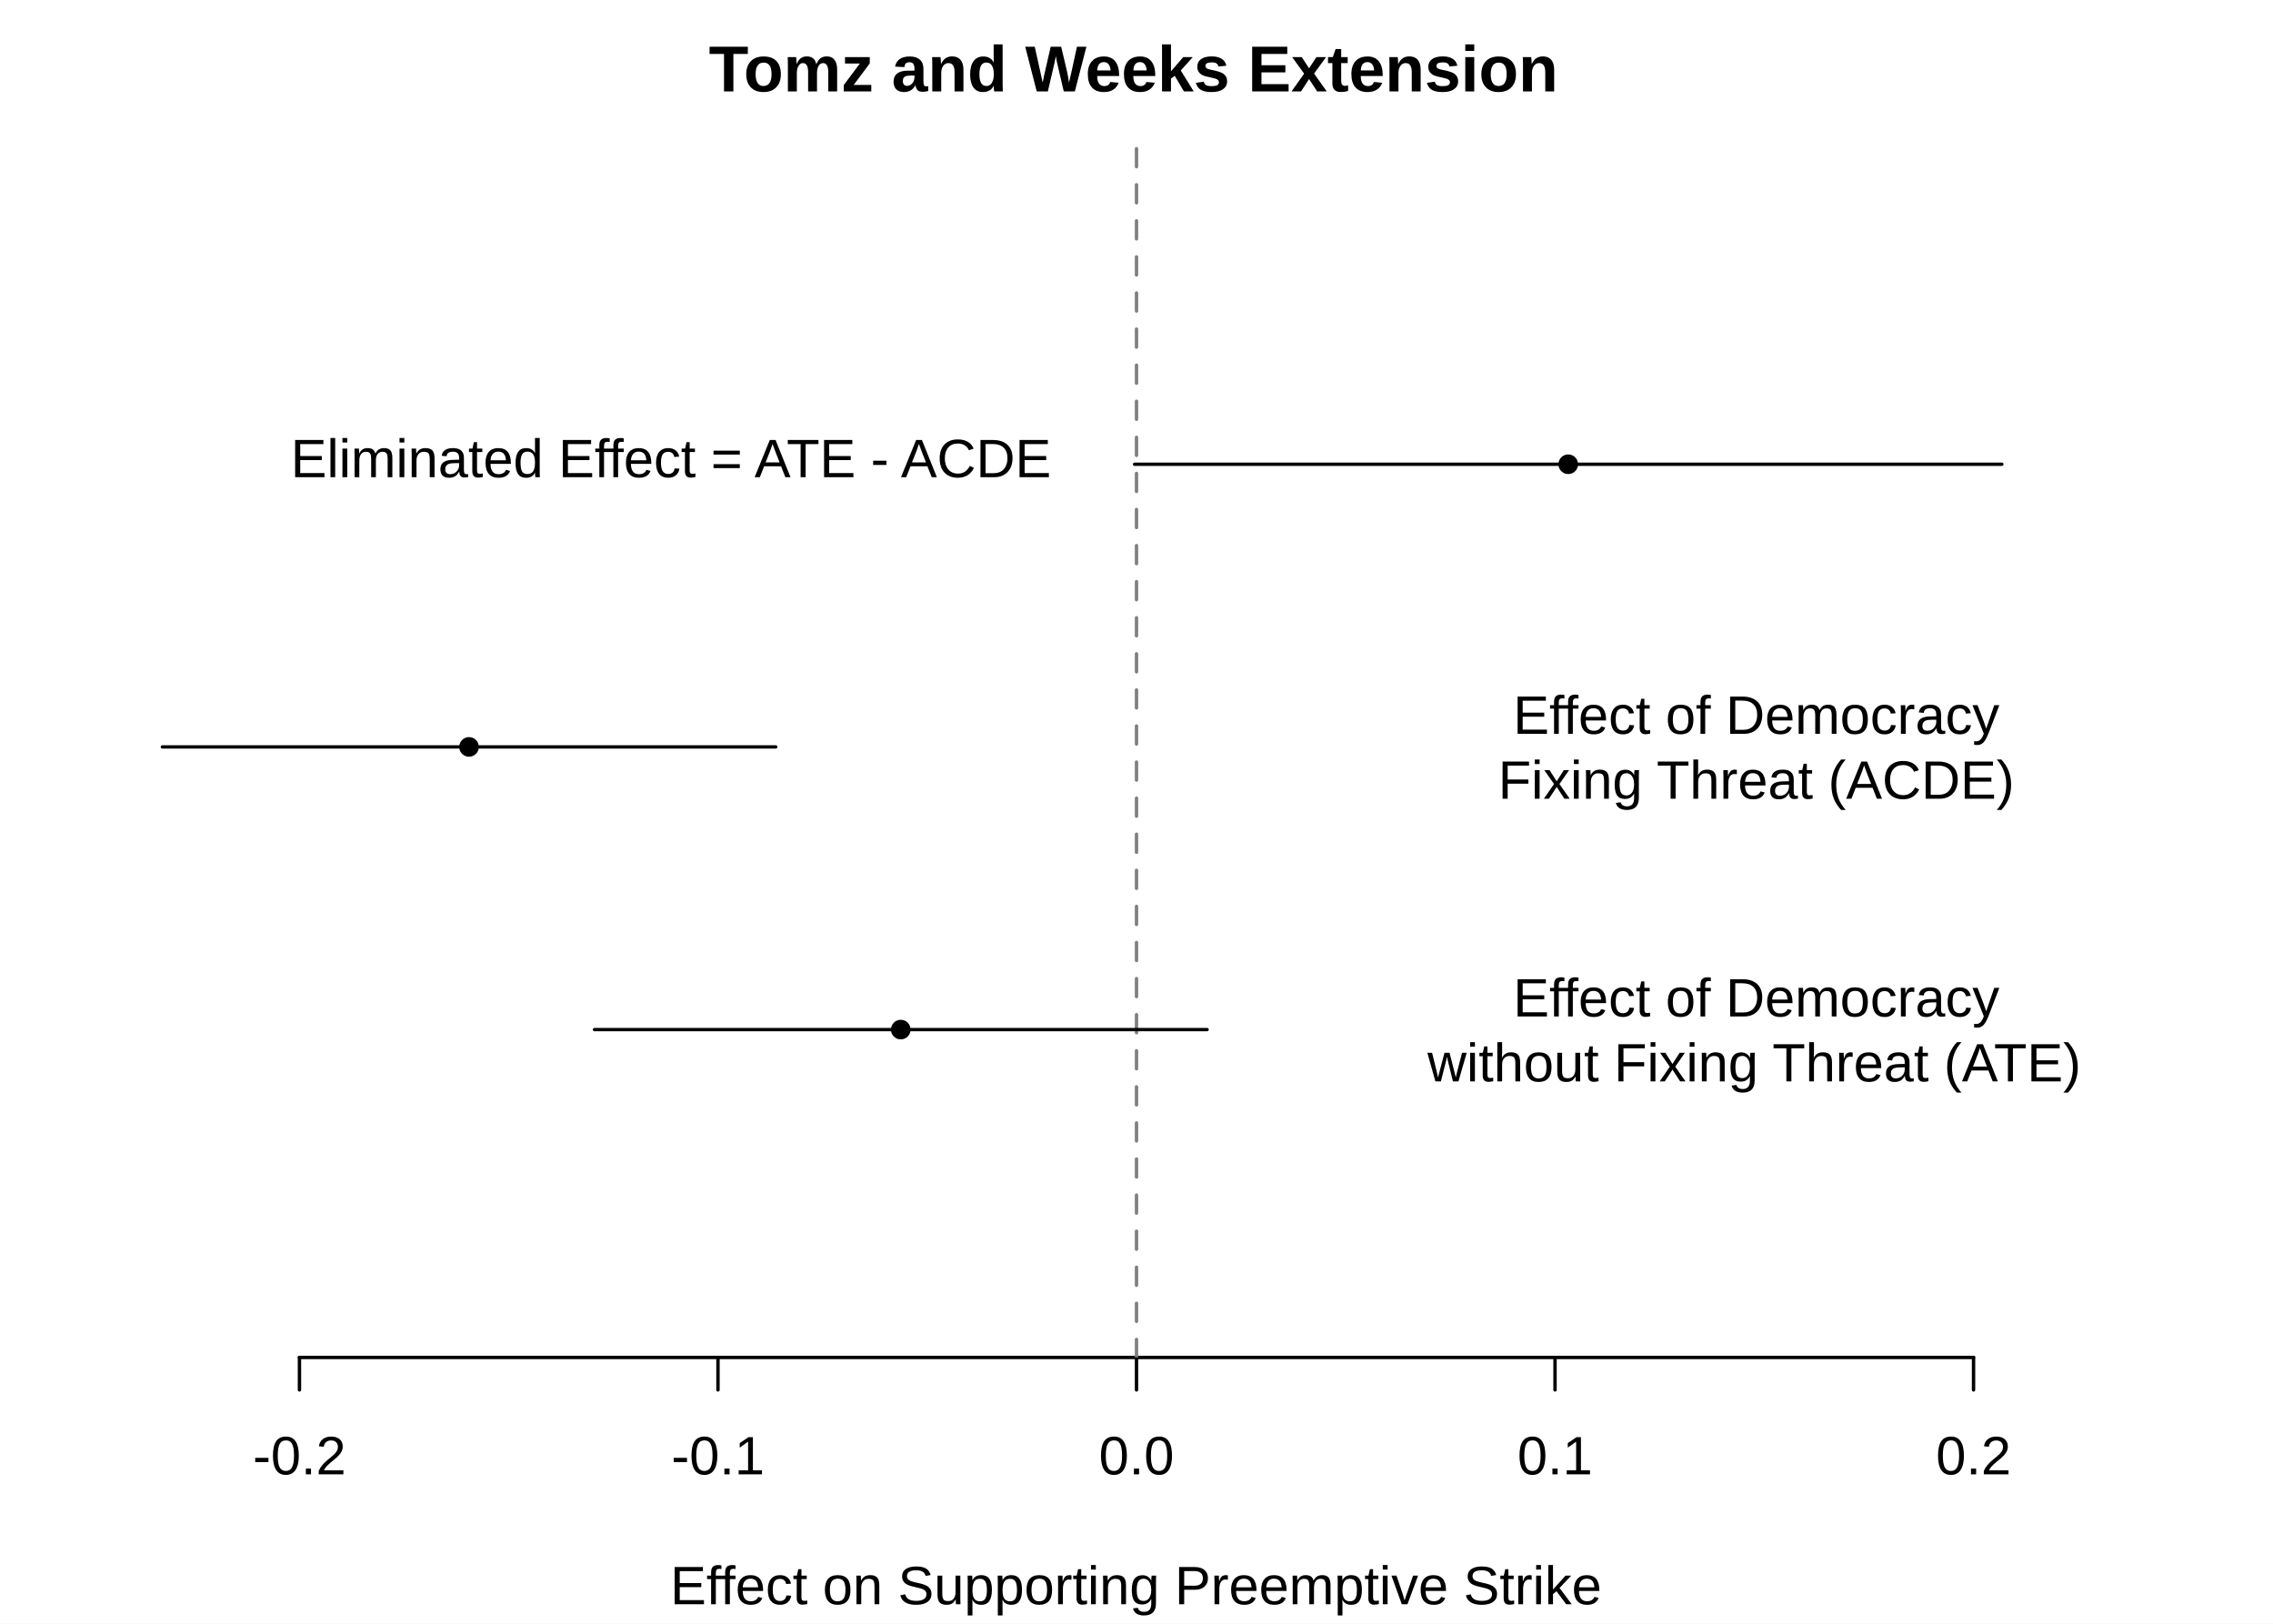
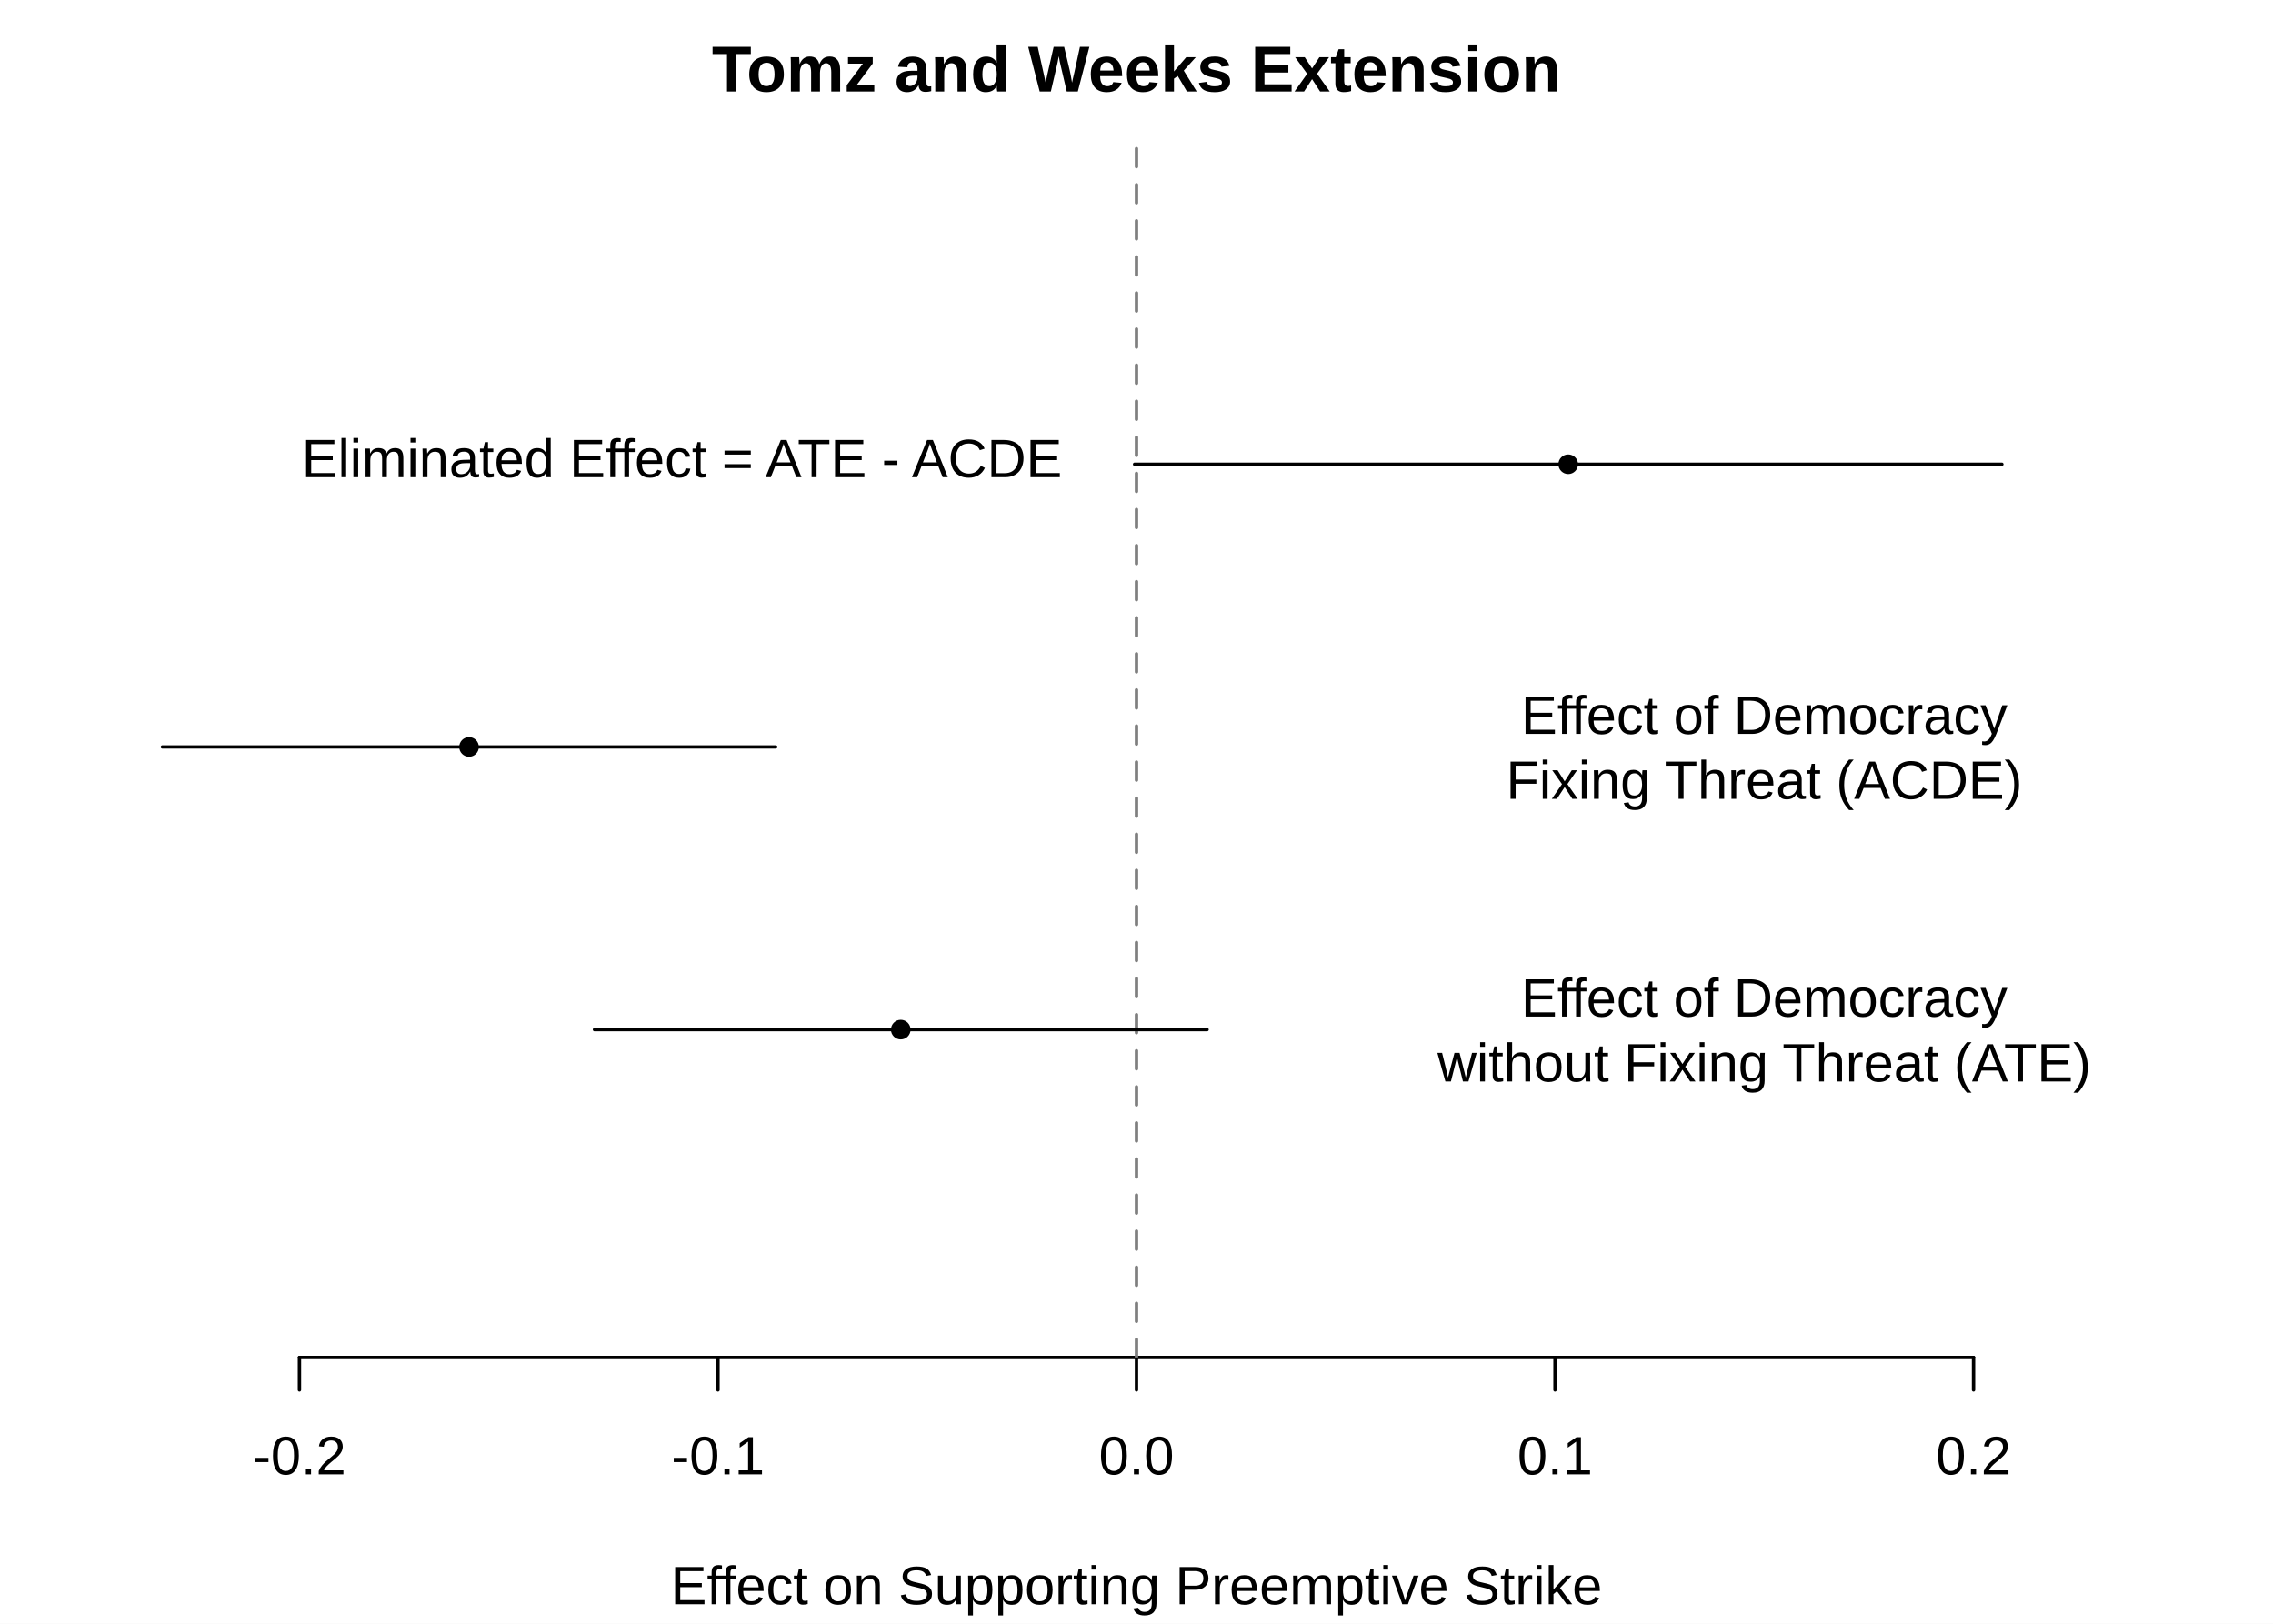
- <svg xmlns="http://www.w3.org/2000/svg" viewBox="0 0 504.00 360.00">
+ <svg xmlns="http://www.w3.org/2000/svg" class="svglite" width="504.00pt" height="360.00pt" viewBox="0 0 504.00 360.00">
  <defs>
    <style type="text/css">
-     line, polyline, polygon, path, rect, circle {
+     .svglite line, .svglite polyline, .svglite polygon, .svglite path, .svglite rect, .svglite circle {
      fill: none;
      stroke: #000000;
      stroke-linecap: round;
      stroke-linejoin: round;
      stroke-miterlimit: 10.00;
    }
+     .svglite text {
+       white-space: pre;
+     }
  </style>
  </defs>
  <rect width="100%" height="100%" style="stroke: none; fill: #FFFFFF;" />
  <defs>
-     <clipPath id="cpMS40NHw1MDIuNTZ8MzAwLjk2fDMwLjI0">
+     <clipPath id="cpMC4wMHw1MDQuMDB8MC4wMHwzNjAuMDA=">
+       <rect x="0.00" y="0.00" width="504.00" height="360.00" />
+     </clipPath>
+   </defs>
+   <g clip-path="url(#cpMC4wMHw1MDQuMDB8MC4wMHwzNjAuMDA=)">
+ </g>
+   <defs>
+     <clipPath id="cpMS40NHw1MDIuNTZ8MzAuMjR8MzAwLjk2">
      <rect x="1.44" y="30.24" width="501.12" height="270.72" />
    </clipPath>
  </defs>
-   <circle cx="199.73" cy="228.27" r="1.80" style="stroke-width: 0.75; fill: #000000;" clip-path="url(#cpMS40NHw1MDIuNTZ8MzAwLjk2fDMwLjI0)" />
-   <circle cx="104.00" cy="165.60" r="1.80" style="stroke-width: 0.75; fill: #000000;" clip-path="url(#cpMS40NHw1MDIuNTZ8MzAwLjk2fDMwLjI0)" />
-   <circle cx="347.73" cy="102.93" r="1.80" style="stroke-width: 0.75; fill: #000000;" clip-path="url(#cpMS40NHw1MDIuNTZ8MzAwLjk2fDMwLjI0)" />
-   <defs>
-     <clipPath id="cpMC4wMHw1MDQuMDB8MzYwLjAwfDAuMDA=">
-       <rect x="0.00" y="0.00" width="504.00" height="360.00" />
-     </clipPath>
-   </defs>
-   <line x1="66.40" y1="300.96" x2="437.60" y2="300.96" style="stroke-width: 0.75;" clip-path="url(#cpMC4wMHw1MDQuMDB8MzYwLjAwfDAuMDA=)" />
-   <line x1="66.40" y1="300.96" x2="66.40" y2="308.16" style="stroke-width: 0.75;" clip-path="url(#cpMC4wMHw1MDQuMDB8MzYwLjAwfDAuMDA=)" />
-   <line x1="159.20" y1="300.96" x2="159.20" y2="308.16" style="stroke-width: 0.75;" clip-path="url(#cpMC4wMHw1MDQuMDB8MzYwLjAwfDAuMDA=)" />
-   <line x1="252.00" y1="300.96" x2="252.00" y2="308.16" style="stroke-width: 0.75;" clip-path="url(#cpMC4wMHw1MDQuMDB8MzYwLjAwfDAuMDA=)" />
-   <line x1="344.80" y1="300.96" x2="344.80" y2="308.16" style="stroke-width: 0.75;" clip-path="url(#cpMC4wMHw1MDQuMDB8MzYwLjAwfDAuMDA=)" />
-   <line x1="437.60" y1="300.96" x2="437.60" y2="308.16" style="stroke-width: 0.75;" clip-path="url(#cpMC4wMHw1MDQuMDB8MzYwLjAwfDAuMDA=)" />
-   <g clip-path="url(#cpMC4wMHw1MDQuMDB8MzYwLjAwfDAuMDA=)">
-     <text x="56.06" y="326.88" style="font-size: 12.00px; font-family: Arial;" textLength="20.68px" lengthAdjust="spacingAndGlyphs">-0.2</text>
+   <g clip-path="url(#cpMS40NHw1MDIuNTZ8MzAuMjR8MzAwLjk2)">
+     <circle cx="199.73" cy="228.27" r="1.80" style="stroke-width: 0.75; fill: #000000;" />
+     <circle cx="104.00" cy="165.60" r="1.80" style="stroke-width: 0.75; fill: #000000;" />
+     <circle cx="347.73" cy="102.93" r="1.80" style="stroke-width: 0.75; fill: #000000;" />
  </g>
-   <g clip-path="url(#cpMC4wMHw1MDQuMDB8MzYwLjAwfDAuMDA=)">
-     <text x="148.86" y="326.88" style="font-size: 12.00px; font-family: Arial;" textLength="20.68px" lengthAdjust="spacingAndGlyphs">-0.1</text>
+   <g clip-path="url(#cpMC4wMHw1MDQuMDB8MC4wMHwzNjAuMDA=)">
+     <line x1="66.40" y1="300.96" x2="437.60" y2="300.96" style="stroke-width: 0.75;" />
+     <line x1="66.40" y1="300.96" x2="66.40" y2="308.16" style="stroke-width: 0.75;" />
+     <line x1="159.20" y1="300.96" x2="159.20" y2="308.16" style="stroke-width: 0.75;" />
+     <line x1="252.00" y1="300.96" x2="252.00" y2="308.16" style="stroke-width: 0.75;" />
+     <line x1="344.80" y1="300.96" x2="344.80" y2="308.16" style="stroke-width: 0.75;" />
+     <line x1="437.60" y1="300.96" x2="437.60" y2="308.16" style="stroke-width: 0.75;" />
+     <text x="66.40" y="326.88" text-anchor="middle" style="font-size: 12.00px; font-family: &quot;Arial&quot;;" textLength="20.68px" lengthAdjust="spacingAndGlyphs">-0.2</text>
+     <text x="159.20" y="326.88" text-anchor="middle" style="font-size: 12.00px; font-family: &quot;Arial&quot;;" textLength="20.68px" lengthAdjust="spacingAndGlyphs">-0.1</text>
+     <text x="252.00" y="326.88" text-anchor="middle" style="font-size: 12.00px; font-family: &quot;Arial&quot;;" textLength="16.68px" lengthAdjust="spacingAndGlyphs">0.0</text>
+     <text x="344.80" y="326.88" text-anchor="middle" style="font-size: 12.00px; font-family: &quot;Arial&quot;;" textLength="16.68px" lengthAdjust="spacingAndGlyphs">0.1</text>
+     <text x="437.60" y="326.88" text-anchor="middle" style="font-size: 12.00px; font-family: &quot;Arial&quot;;" textLength="16.68px" lengthAdjust="spacingAndGlyphs">0.2</text>
+     <text x="252.00" y="20.30" text-anchor="middle" style="font-size: 14.40px; font-weight: bold; font-family: &quot;Arial&quot;;" textLength="189.53px" lengthAdjust="spacingAndGlyphs">Tomz and Weeks Extension</text>
+     <text x="252.00" y="355.68" text-anchor="middle" style="font-size: 12.00px; font-family: &quot;Arial&quot;;" textLength="206.77px" lengthAdjust="spacingAndGlyphs">Effect on Supporting Preemptive Strike</text>
  </g>
-   <g clip-path="url(#cpMC4wMHw1MDQuMDB8MzYwLjAwfDAuMDA=)">
-     <text x="243.66" y="326.88" style="font-size: 12.00px; font-family: Arial;" textLength="16.68px" lengthAdjust="spacingAndGlyphs">0.0</text>
+   <g clip-path="url(#cpMS40NHw1MDIuNTZ8MzAuMjR8MzAwLjk2)">
+     <line x1="252.00" y1="300.96" x2="252.00" y2="30.24" style="stroke-width: 0.75; stroke: #7F7F7F; stroke-dasharray: 4.00,4.00;" />
+     <text x="235.52" y="105.80" text-anchor="end" style="font-size: 12.00px; font-family: &quot;Arial&quot;;" textLength="171.06px" lengthAdjust="spacingAndGlyphs">Eliminated Effect = ATE - ACDE</text>
+     <text x="391.20" y="162.71" text-anchor="middle" style="font-size: 12.00px; font-family: &quot;Arial&quot;;" textLength="111.36px" lengthAdjust="spacingAndGlyphs">Effect of Democracy </text>
+     <text x="391.20" y="177.11" text-anchor="middle" style="font-size: 12.00px; font-family: &quot;Arial&quot;;" textLength="118.03px" lengthAdjust="spacingAndGlyphs"> Fixing Threat (ACDE)</text>
+     <text x="391.20" y="225.37" text-anchor="middle" style="font-size: 12.00px; font-family: &quot;Arial&quot;;" textLength="111.36px" lengthAdjust="spacingAndGlyphs">Effect of Democracy </text>
+     <text x="391.20" y="239.77" text-anchor="middle" style="font-size: 12.00px; font-family: &quot;Arial&quot;;" textLength="149.38px" lengthAdjust="spacingAndGlyphs"> without Fixing Threat (ATE)</text>
+     <polyline points="36.01,165.60 172.00,165.60 " style="stroke-width: 0.75;" />
+     <polyline points="251.58,102.93 443.88,102.93 " style="stroke-width: 0.75;" />
+     <polyline points="131.82,228.27 267.65,228.27 " style="stroke-width: 0.75;" />
  </g>
-   <g clip-path="url(#cpMC4wMHw1MDQuMDB8MzYwLjAwfDAuMDA=)">
-     <text x="336.46" y="326.88" style="font-size: 12.00px; font-family: Arial;" textLength="16.68px" lengthAdjust="spacingAndGlyphs">0.1</text>
-   </g>
-   <g clip-path="url(#cpMC4wMHw1MDQuMDB8MzYwLjAwfDAuMDA=)">
-     <text x="429.26" y="326.88" style="font-size: 12.00px; font-family: Arial;" textLength="16.68px" lengthAdjust="spacingAndGlyphs">0.2</text>
-   </g>
-   <g clip-path="url(#cpMC4wMHw1MDQuMDB8MzYwLjAwfDAuMDA=)">
-     <text x="157.18" y="20.27" style="font-size: 14.40px; font-weight: bold; font-family: Arial;" textLength="189.64px" lengthAdjust="spacingAndGlyphs">Tomz and Weeks Extension</text>
-   </g>
-   <g clip-path="url(#cpMC4wMHw1MDQuMDB8MzYwLjAwfDAuMDA=)">
-     <text x="148.61" y="355.68" style="font-size: 12.00px; font-family: Arial;" textLength="206.77px" lengthAdjust="spacingAndGlyphs">Effect on Supporting Preemptive Strike</text>
-   </g>
-   <defs>
-     <clipPath id="cpMS40NHw1MDIuNTZ8MzAwLjk2fDMwLjI0">
-       <rect x="1.44" y="30.24" width="501.12" height="270.72" />
-     </clipPath>
-   </defs>
-   <line x1="252.00" y1="300.96" x2="252.00" y2="30.24" style="stroke-width: 0.75; stroke: #7F7F7F; stroke-dasharray: 4.00,4.00;" clip-path="url(#cpMS40NHw1MDIuNTZ8MzAwLjk2fDMwLjI0)" />
-   <g clip-path="url(#cpMS40NHw1MDIuNTZ8MzAwLjk2fDMwLjI0)">
-     <text x="64.46" y="105.80" style="font-size: 12.00px; font-family: Arial;" textLength="171.06px" lengthAdjust="spacingAndGlyphs">Eliminated Effect = ATE - ACDE</text>
-   </g>
-   <g clip-path="url(#cpMS40NHw1MDIuNTZ8MzAwLjk2fDMwLjI0)">
-     <text x="335.52" y="162.69" style="font-size: 12.00px; font-family: Arial;" textLength="111.37px" lengthAdjust="spacingAndGlyphs">Effect of Democracy </text>
-   </g>
-   <g clip-path="url(#cpMS40NHw1MDIuNTZ8MzAwLjk2fDMwLjI0)">
-     <text x="332.19" y="177.09" style="font-size: 12.00px; font-family: Arial;" textLength="118.03px" lengthAdjust="spacingAndGlyphs"> Fixing Threat (ACDE)</text>
-   </g>
-   <g clip-path="url(#cpMS40NHw1MDIuNTZ8MzAwLjk2fDMwLjI0)">
-     <text x="335.52" y="225.36" style="font-size: 12.00px; font-family: Arial;" textLength="111.37px" lengthAdjust="spacingAndGlyphs">Effect of Democracy </text>
-   </g>
-   <g clip-path="url(#cpMS40NHw1MDIuNTZ8MzAwLjk2fDMwLjI0)">
-     <text x="316.51" y="239.76" style="font-size: 12.00px; font-family: Arial;" textLength="149.38px" lengthAdjust="spacingAndGlyphs"> without Fixing Threat (ATE)</text>
-   </g>
-   <polyline points="36.01,165.60 172.00,165.60 " style="stroke-width: 0.75;" clip-path="url(#cpMS40NHw1MDIuNTZ8MzAwLjk2fDMwLjI0)" />
-   <polyline points="251.58,102.93 443.88,102.93 " style="stroke-width: 0.75;" clip-path="url(#cpMS40NHw1MDIuNTZ8MzAwLjk2fDMwLjI0)" />
-   <polyline points="131.82,228.27 267.65,228.27 " style="stroke-width: 0.75;" clip-path="url(#cpMS40NHw1MDIuNTZ8MzAwLjk2fDMwLjI0)" />
</svg>
